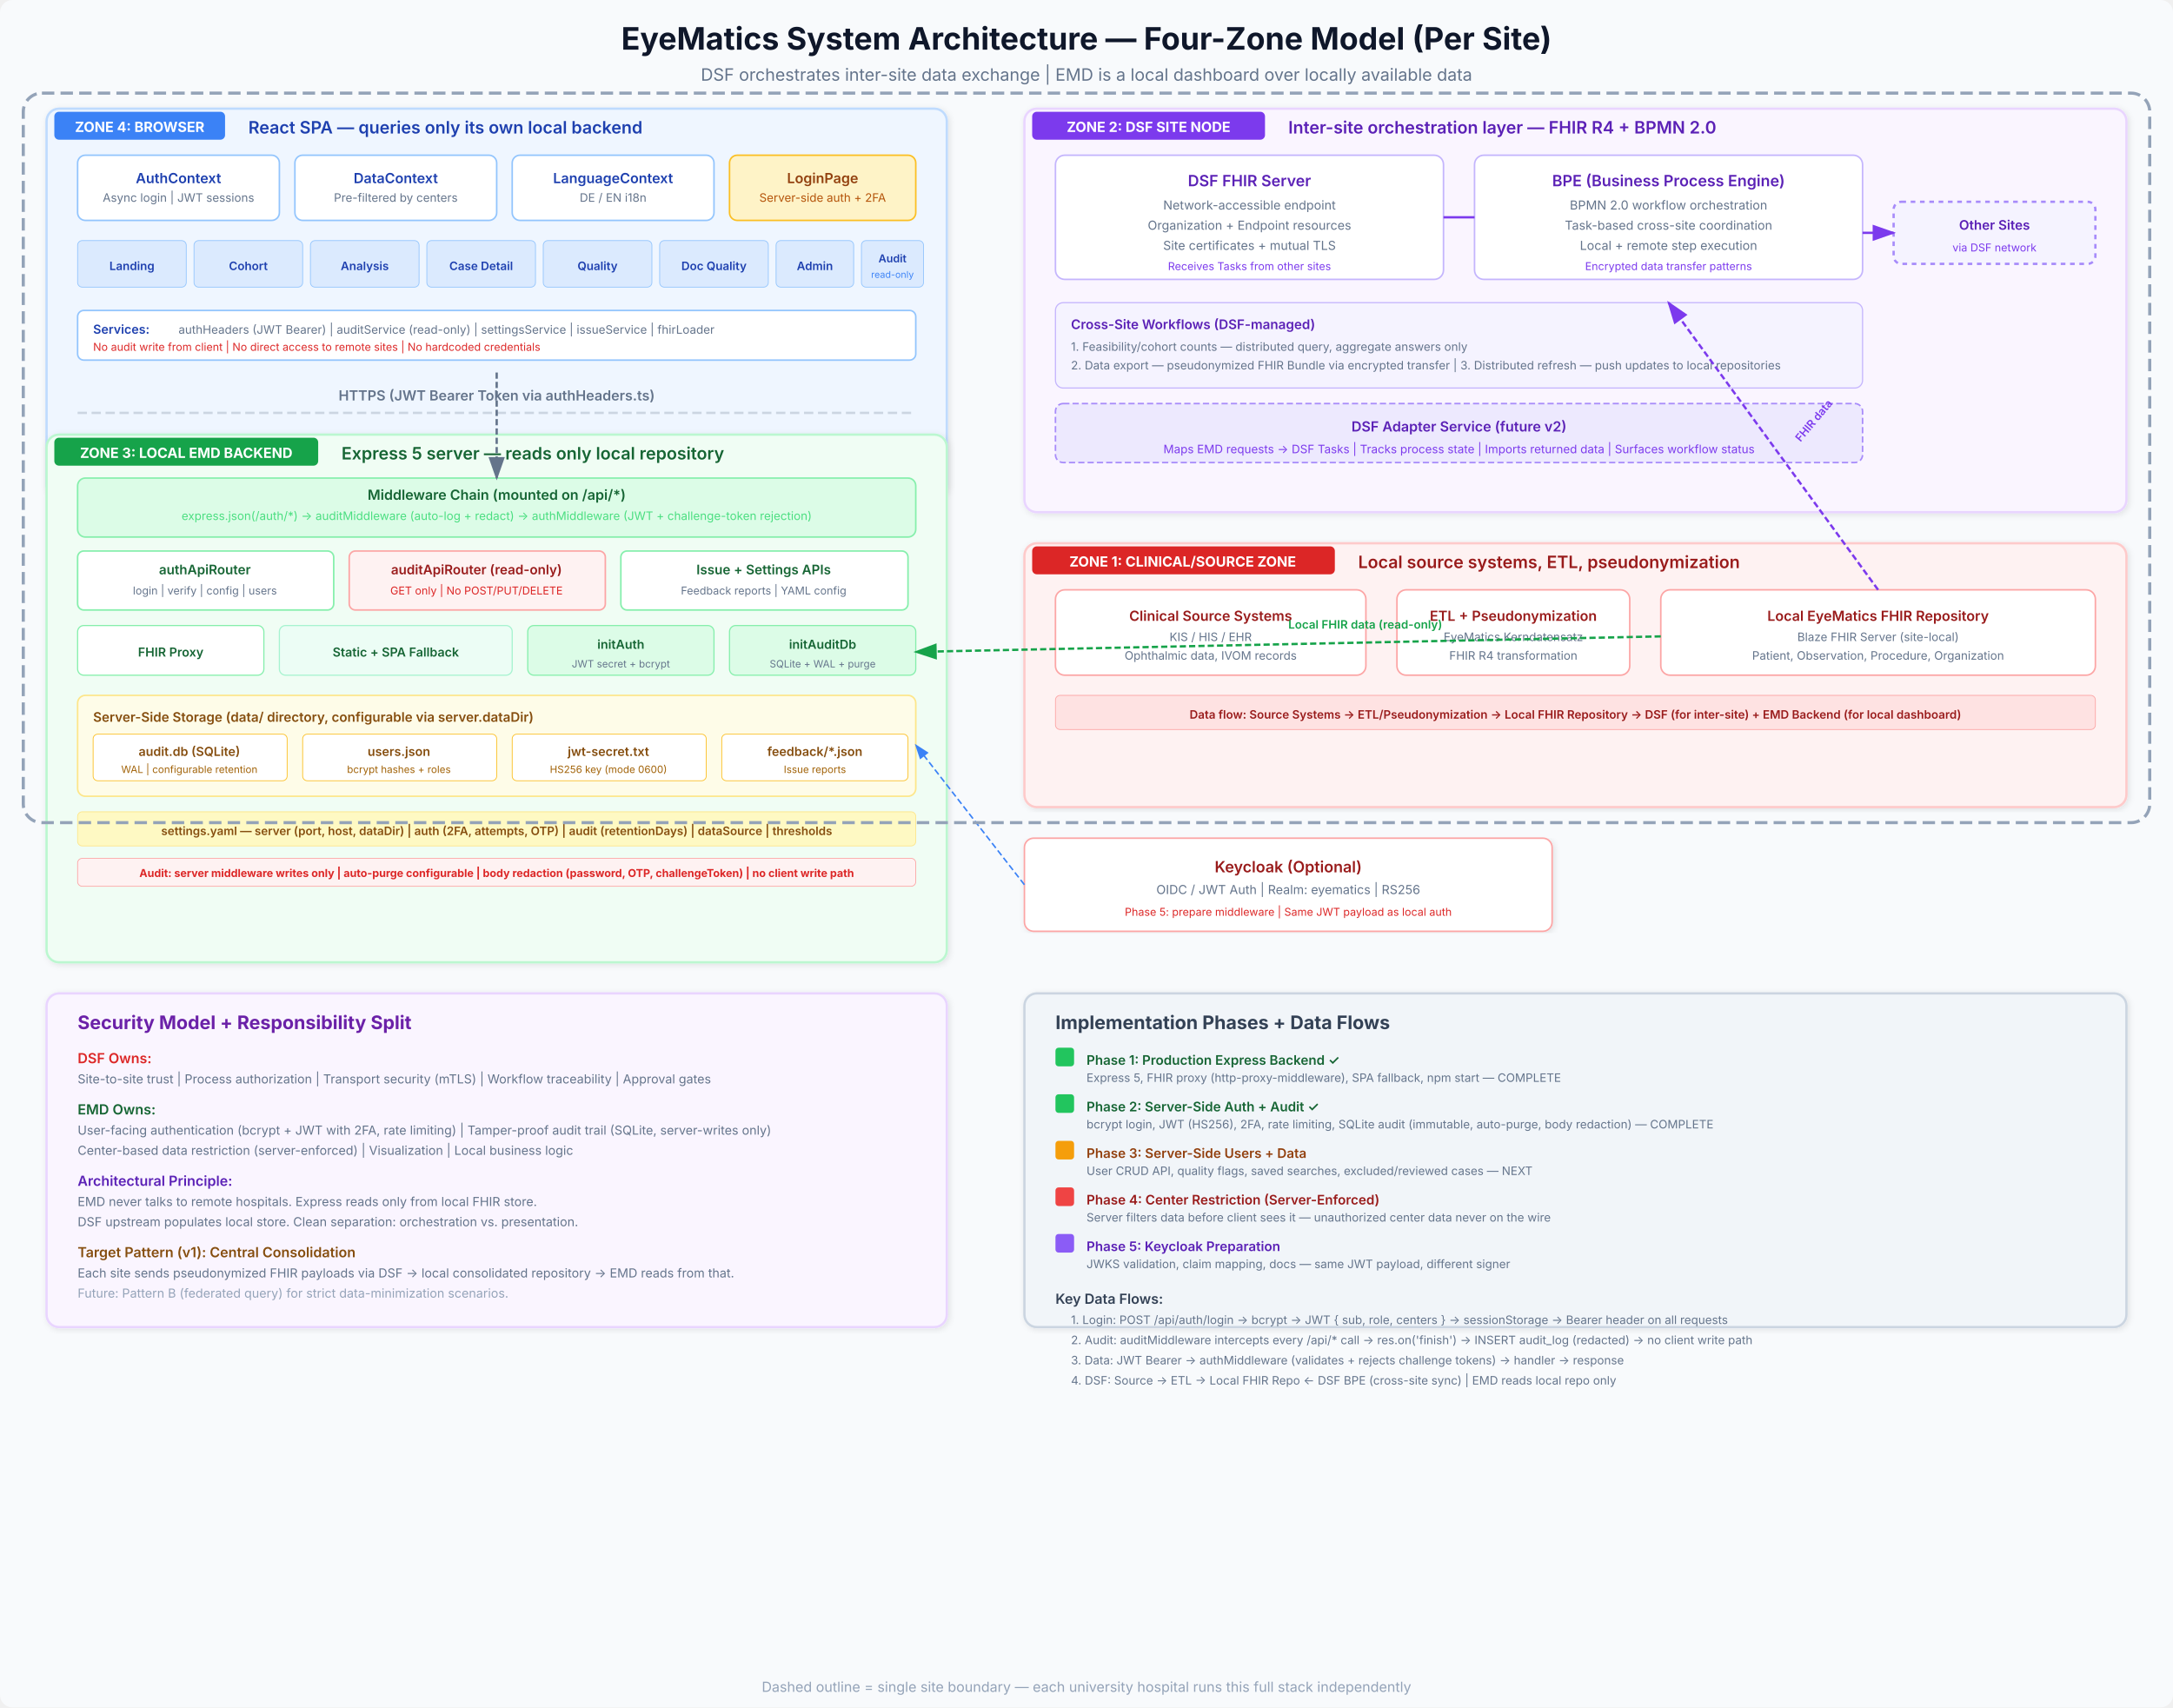
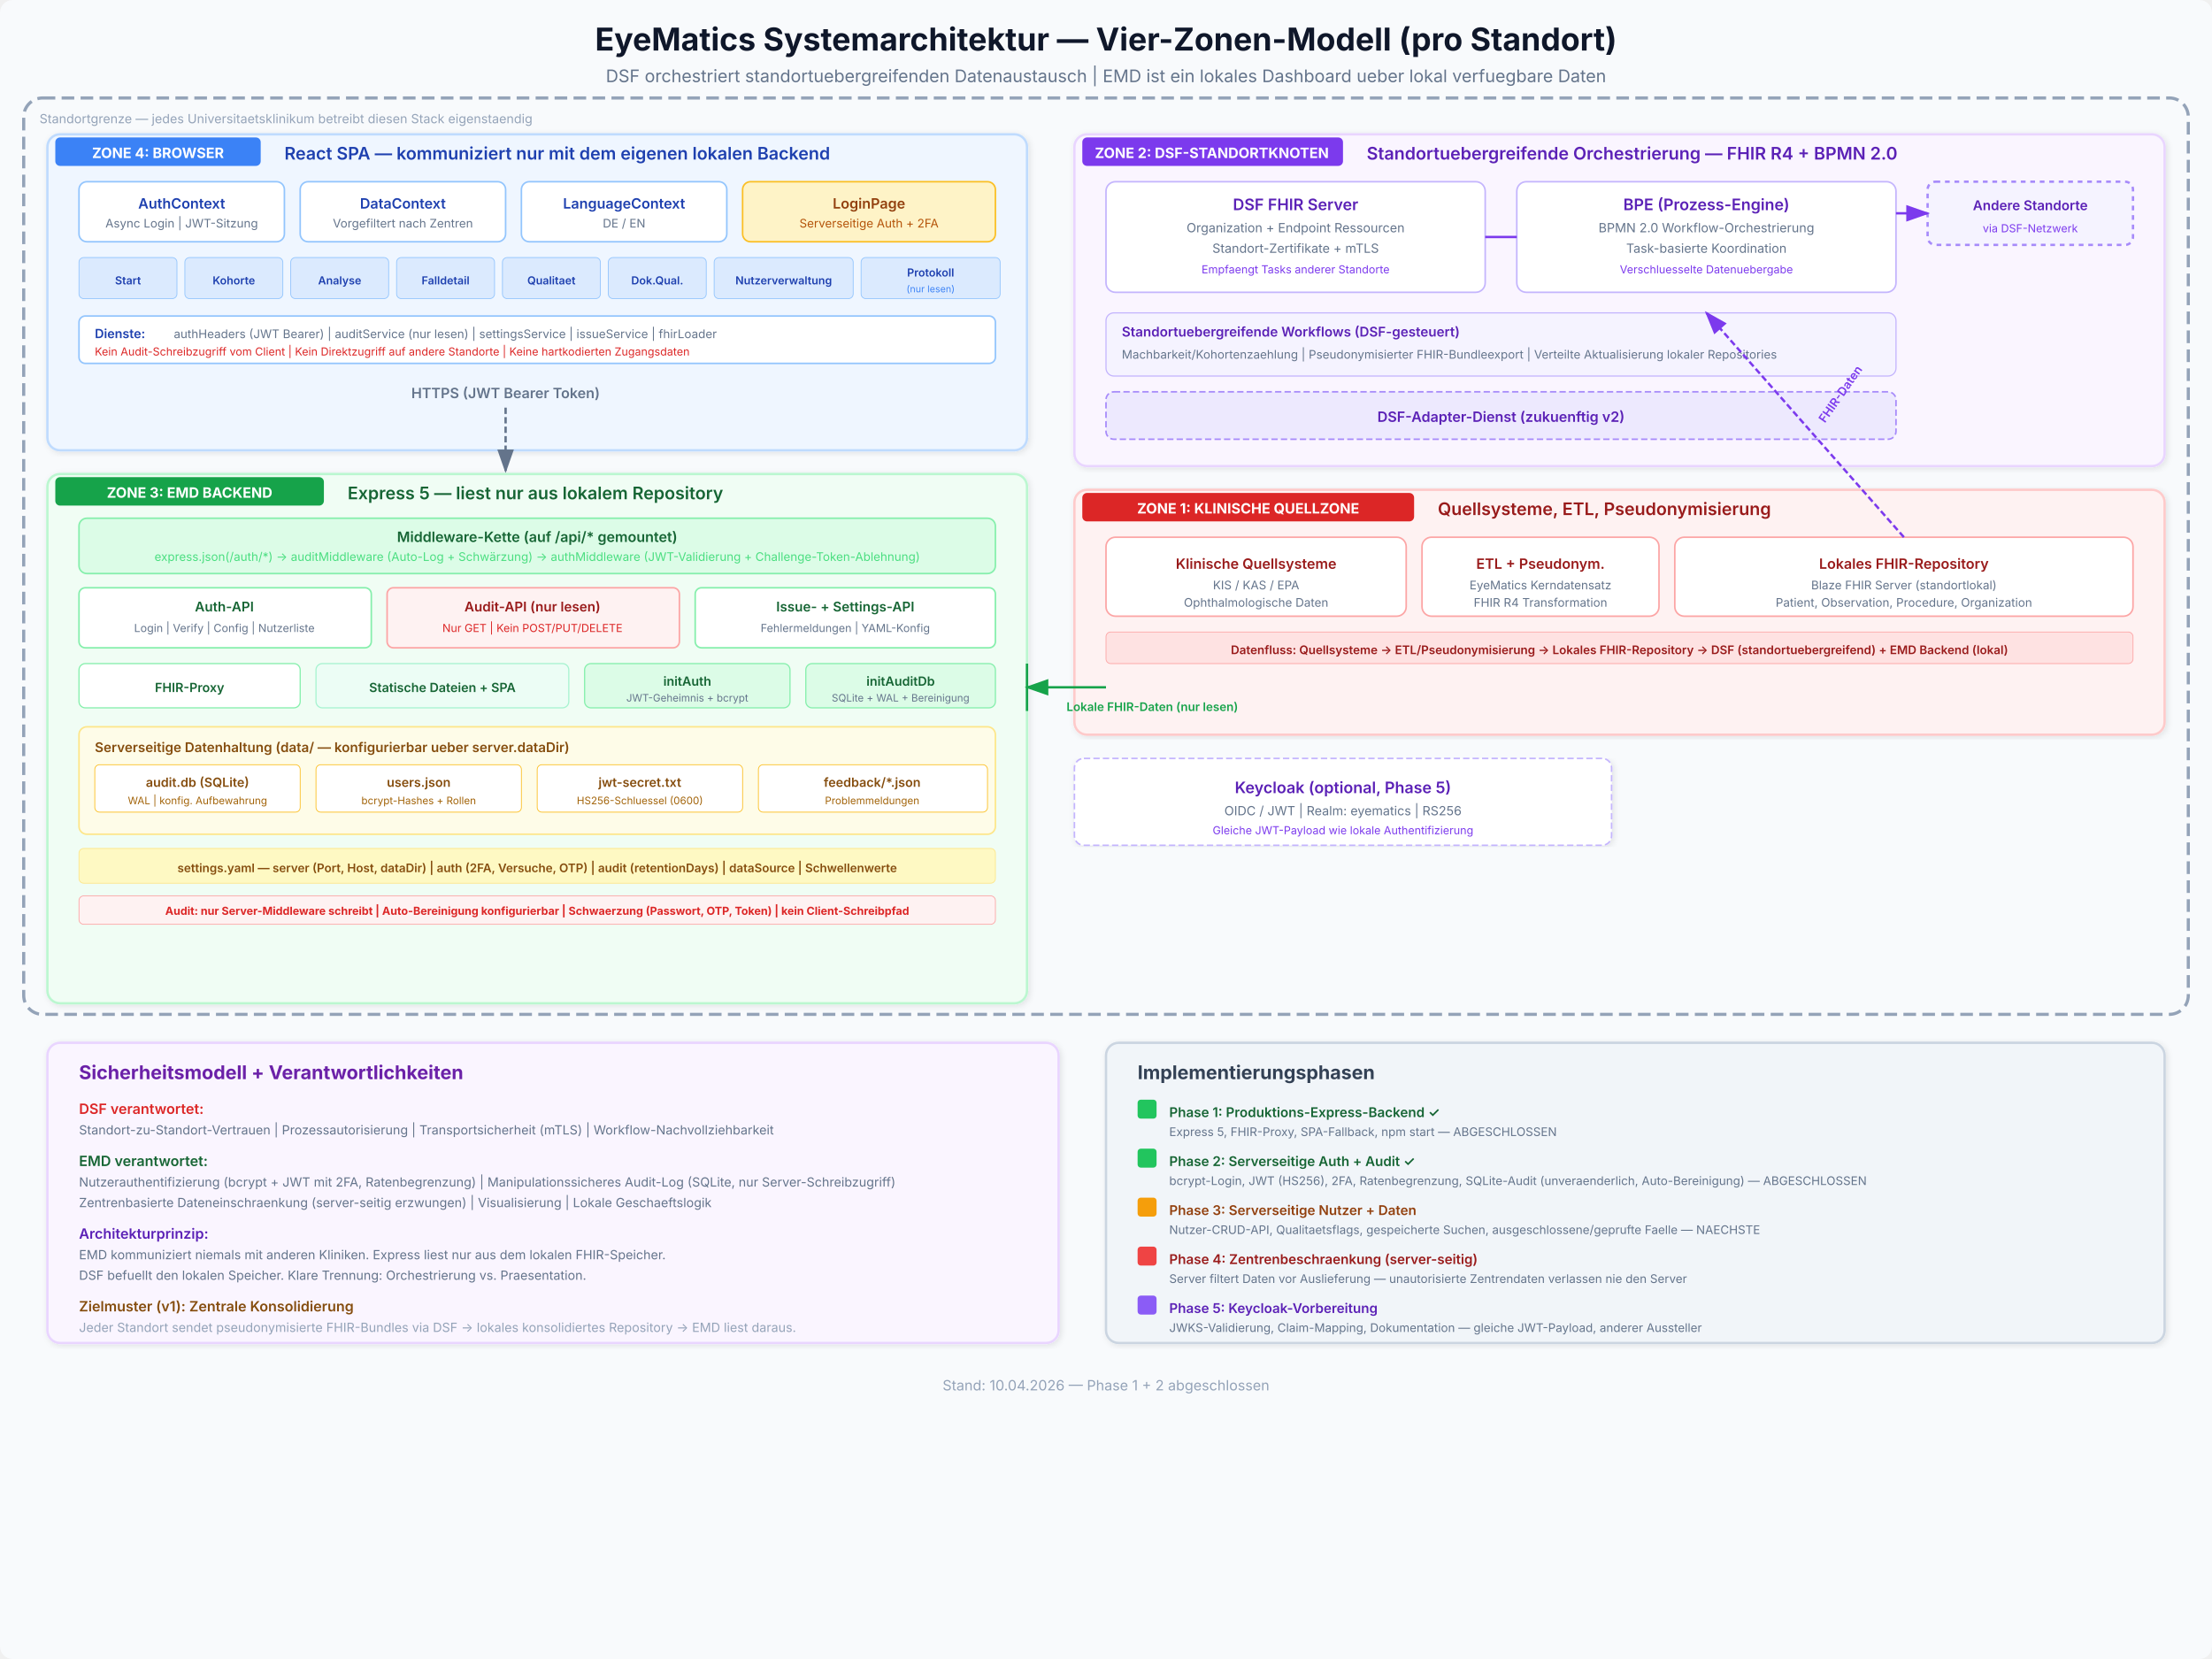
- <svg xmlns="http://www.w3.org/2000/svg" viewBox="0 0 1400 1100" font-family="system-ui, -apple-system, sans-serif">
+ <svg xmlns="http://www.w3.org/2000/svg" viewBox="0 0 1400 1050" font-family="system-ui, -apple-system, sans-serif">
  <defs>
    <marker id="arrow" markerWidth="10" markerHeight="7" refX="9" refY="3.5" orient="auto">
      <polygon points="0 0, 10 3.5, 0 7" fill="#64748b" />
    </marker>
    <marker id="arrow-blue" markerWidth="10" markerHeight="7" refX="9" refY="3.5" orient="auto">
      <polygon points="0 0, 10 3.5, 0 7" fill="#3b82f6" />
    </marker>
    <marker id="arrow-green" markerWidth="10" markerHeight="7" refX="9" refY="3.5" orient="auto">
      <polygon points="0 0, 10 3.5, 0 7" fill="#16a34a" />
-     </marker>
-     <marker id="arrow-red" markerWidth="10" markerHeight="7" refX="9" refY="3.5" orient="auto">
-       <polygon points="0 0, 10 3.5, 0 7" fill="#dc2626" />
    </marker>
    <marker id="arrow-purple" markerWidth="10" markerHeight="7" refX="9" refY="3.5" orient="auto">
      <polygon points="0 0, 10 3.5, 0 7" fill="#7c3aed" />
    </marker>
    <marker id="arrow-amber" markerWidth="10" markerHeight="7" refX="9" refY="3.5" orient="auto">
      <polygon points="0 0, 10 3.5, 0 7" fill="#d97706" />
    </marker>
    <filter id="shadow" x="-2%" y="-2%" width="104%" height="104%">
      <feDropShadow dx="1" dy="1" stdDeviation="2" flood-opacity="0.1" />
    </filter>
  </defs>
-   <rect width="1400" height="1100" fill="#f8fafc" rx="8" />
-   <text x="700" y="32" text-anchor="middle" font-size="20" font-weight="700" fill="#0f172a">EyeMatics System Architecture — Four-Zone Model (Per Site)</text>
-   <text x="700" y="52" text-anchor="middle" font-size="11" fill="#64748b">DSF orchestrates inter-site data exchange | EMD is a local dashboard over locally available data</text>
-   <rect x="30" y="70" width="580" height="250" rx="8" fill="#eff6ff" stroke="#bfdbfe" stroke-width="1.5" filter="url(#shadow)" />
-   <rect x="35" y="72" width="110" height="18" rx="3" fill="#3b82f6" />
-   <text x="90" y="85" text-anchor="middle" font-size="9" font-weight="700" fill="#fff">ZONE 4: BROWSER</text>
-   <text x="160" y="86" font-size="11" font-weight="600" fill="#1e40af">React SPA — queries only its own local backend</text>
-   <rect x="50" y="100" width="130" height="42" rx="5" fill="#fff" stroke="#93c5fd" stroke-width="1" />
-   <text x="115" y="118" text-anchor="middle" font-size="9" font-weight="600" fill="#1e40af">AuthContext</text>
-   <text x="115" y="130" text-anchor="middle" font-size="7.5" fill="#64748b">Async login | JWT sessions</text>
-   <rect x="190" y="100" width="130" height="42" rx="5" fill="#fff" stroke="#93c5fd" stroke-width="1" />
-   <text x="255" y="118" text-anchor="middle" font-size="9" font-weight="600" fill="#1e40af">DataContext</text>
-   <text x="255" y="130" text-anchor="middle" font-size="7.5" fill="#64748b">Pre-filtered by centers</text>
-   <rect x="330" y="100" width="130" height="42" rx="5" fill="#fff" stroke="#93c5fd" stroke-width="1" />
-   <text x="395" y="118" text-anchor="middle" font-size="9" font-weight="600" fill="#1e40af">LanguageContext</text>
-   <text x="395" y="130" text-anchor="middle" font-size="7.5" fill="#64748b">DE / EN i18n</text>
-   <rect x="470" y="100" width="120" height="42" rx="5" fill="#fef3c7" stroke="#fbbf24" stroke-width="1" />
-   <text x="530" y="118" text-anchor="middle" font-size="9" font-weight="600" fill="#92400e">LoginPage</text>
-   <text x="530" y="130" text-anchor="middle" font-size="7.5" fill="#b45309">Server-side auth + 2FA</text>
-   <rect x="50" y="155" width="70" height="30" rx="3" fill="#dbeafe" stroke="#93c5fd" stroke-width="0.5" />
-   <text x="85" y="174" text-anchor="middle" font-size="7.5" font-weight="600" fill="#1e40af">Landing</text>
-   <rect x="125" y="155" width="70" height="30" rx="3" fill="#dbeafe" stroke="#93c5fd" stroke-width="0.5" />
-   <text x="160" y="174" text-anchor="middle" font-size="7.5" font-weight="600" fill="#1e40af">Cohort</text>
-   <rect x="200" y="155" width="70" height="30" rx="3" fill="#dbeafe" stroke="#93c5fd" stroke-width="0.5" />
-   <text x="235" y="174" text-anchor="middle" font-size="7.5" font-weight="600" fill="#1e40af">Analysis</text>
-   <rect x="275" y="155" width="70" height="30" rx="3" fill="#dbeafe" stroke="#93c5fd" stroke-width="0.5" />
-   <text x="310" y="174" text-anchor="middle" font-size="7.5" font-weight="600" fill="#1e40af">Case Detail</text>
-   <rect x="350" y="155" width="70" height="30" rx="3" fill="#dbeafe" stroke="#93c5fd" stroke-width="0.5" />
-   <text x="385" y="174" text-anchor="middle" font-size="7.5" font-weight="600" fill="#1e40af">Quality</text>
-   <rect x="425" y="155" width="70" height="30" rx="3" fill="#dbeafe" stroke="#93c5fd" stroke-width="0.5" />
-   <text x="460" y="174" text-anchor="middle" font-size="7.5" font-weight="600" fill="#1e40af">Doc Quality</text>
-   <rect x="500" y="155" width="50" height="30" rx="3" fill="#dbeafe" stroke="#93c5fd" stroke-width="0.5" />
-   <text x="525" y="174" text-anchor="middle" font-size="7.5" font-weight="600" fill="#1e40af">Admin</text>
-   <rect x="555" y="155" width="40" height="30" rx="3" fill="#dbeafe" stroke="#93c5fd" stroke-width="0.5" />
-   <text x="575" y="169" text-anchor="middle" font-size="7" font-weight="600" fill="#1e40af">Audit</text>
-   <text x="575" y="179" text-anchor="middle" font-size="6" fill="#3b82f6">read-only</text>
-   <rect x="50" y="200" width="540" height="32" rx="4" fill="#fff" stroke="#93c5fd" stroke-width="1" />
-   <text x="60" y="215" font-size="8" font-weight="600" fill="#1e40af">Services:</text>
-   <text x="115" y="215" font-size="7.5" fill="#64748b">authHeaders (JWT Bearer) | auditService (read-only) | settingsService | issueService | fhirLoader</text>
-   <text x="60" y="226" font-size="7" fill="#dc2626">No audit write from client | No direct access to remote sites | No hardcoded credentials</text>
-   <text x="320" y="258" text-anchor="middle" font-size="9" font-weight="600" fill="#64748b">HTTPS (JWT Bearer Token via authHeaders.ts)</text>
-   <line x1="50" y1="266" x2="590" y2="266" stroke="#cbd5e1" stroke-width="1.5" stroke-dasharray="6,3" />
-   <rect x="30" y="280" width="580" height="340" rx="8" fill="#f0fdf4" stroke="#bbf7d0" stroke-width="1.5" filter="url(#shadow)" />
-   <rect x="35" y="282" width="170" height="18" rx="3" fill="#16a34a" />
-   <text x="120" y="295" text-anchor="middle" font-size="9" font-weight="700" fill="#fff">ZONE 3: LOCAL EMD BACKEND</text>
-   <text x="220" y="296" font-size="11" font-weight="600" fill="#166534">Express 5 server — reads only local repository</text>
-   <rect x="50" y="308" width="540" height="38" rx="5" fill="#dcfce7" stroke="#86efac" stroke-width="1" />
-   <text x="320" y="322" text-anchor="middle" font-size="9" font-weight="600" fill="#166534">Middleware Chain (mounted on /api/*)</text>
-   <text x="320" y="335" text-anchor="middle" font-size="7.5" fill="#4ade80">express.json(/auth/*) → auditMiddleware (auto-log + redact) → authMiddleware (JWT + challenge-token rejection)</text>
-   <rect x="50" y="355" width="165" height="38" rx="4" fill="#fff" stroke="#86efac" stroke-width="1" />
-   <text x="132" y="370" text-anchor="middle" font-size="8.5" font-weight="600" fill="#166534">authApiRouter</text>
-   <text x="132" y="383" text-anchor="middle" font-size="7" fill="#64748b">login | verify | config | users</text>
-   <rect x="225" y="355" width="165" height="38" rx="4" fill="#fef2f2" stroke="#fca5a5" stroke-width="1" />
-   <text x="307" y="370" text-anchor="middle" font-size="8.5" font-weight="600" fill="#991b1b">auditApiRouter (read-only)</text>
-   <text x="307" y="383" text-anchor="middle" font-size="7" fill="#dc2626">GET only | No POST/PUT/DELETE</text>
-   <rect x="400" y="355" width="185" height="38" rx="4" fill="#fff" stroke="#86efac" stroke-width="1" />
-   <text x="492" y="370" text-anchor="middle" font-size="8.5" font-weight="600" fill="#166534">Issue + Settings APIs</text>
-   <text x="492" y="383" text-anchor="middle" font-size="7" fill="#64748b">Feedback reports | YAML config</text>
-   <rect x="50" y="403" width="120" height="32" rx="4" fill="#fff" stroke="#86efac" stroke-width="0.75" />
-   <text x="110" y="423" text-anchor="middle" font-size="8" font-weight="600" fill="#166534">FHIR Proxy</text>
-   <rect x="180" y="403" width="150" height="32" rx="4" fill="#ecfdf5" stroke="#a7f3d0" stroke-width="0.75" />
-   <text x="255" y="423" text-anchor="middle" font-size="8" font-weight="600" fill="#166534">Static + SPA Fallback</text>
-   <rect x="340" y="403" width="120" height="32" rx="4" fill="#dcfce7" stroke="#86efac" stroke-width="0.75" />
-   <text x="400" y="418" text-anchor="middle" font-size="8" font-weight="600" fill="#166534">initAuth</text>
-   <text x="400" y="430" text-anchor="middle" font-size="6.5" fill="#64748b">JWT secret + bcrypt</text>
-   <rect x="470" y="403" width="120" height="32" rx="4" fill="#dcfce7" stroke="#86efac" stroke-width="0.75" />
-   <text x="530" y="418" text-anchor="middle" font-size="8" font-weight="600" fill="#166534">initAuditDb</text>
-   <text x="530" y="430" text-anchor="middle" font-size="6.5" fill="#64748b">SQLite + WAL + purge</text>
-   <rect x="50" y="448" width="540" height="65" rx="5" fill="#fefce8" stroke="#fde68a" stroke-width="1" />
-   <text x="60" y="465" font-size="8.5" font-weight="600" fill="#854d0e">Server-Side Storage (data/ directory, configurable via server.dataDir)</text>
-   <rect x="60" y="473" width="125" height="30" rx="3" fill="#fff" stroke="#fbbf24" stroke-width="0.5" />
-   <text x="122" y="487" text-anchor="middle" font-size="8" font-weight="600" fill="#854d0e">audit.db (SQLite)</text>
-   <text x="122" y="498" text-anchor="middle" font-size="6.5" fill="#a16207">WAL | configurable retention</text>
-   <rect x="195" y="473" width="125" height="30" rx="3" fill="#fff" stroke="#fbbf24" stroke-width="0.5" />
-   <text x="257" y="487" text-anchor="middle" font-size="8" font-weight="600" fill="#854d0e">users.json</text>
-   <text x="257" y="498" text-anchor="middle" font-size="6.5" fill="#a16207">bcrypt hashes + roles</text>
-   <rect x="330" y="473" width="125" height="30" rx="3" fill="#fff" stroke="#fbbf24" stroke-width="0.5" />
-   <text x="392" y="487" text-anchor="middle" font-size="8" font-weight="600" fill="#854d0e">jwt-secret.txt</text>
-   <text x="392" y="498" text-anchor="middle" font-size="6.5" fill="#a16207">HS256 key (mode 0600)</text>
-   <rect x="465" y="473" width="120" height="30" rx="3" fill="#fff" stroke="#fbbf24" stroke-width="0.5" />
-   <text x="525" y="487" text-anchor="middle" font-size="8" font-weight="600" fill="#854d0e">feedback/*.json</text>
-   <text x="525" y="498" text-anchor="middle" font-size="6.5" fill="#a16207">Issue reports</text>
-   <rect x="50" y="523" width="540" height="22" rx="3" fill="#fef9c3" stroke="#fde68a" stroke-width="0.5" />
-   <text x="320" y="538" text-anchor="middle" font-size="7.5" font-weight="600" fill="#854d0e">settings.yaml — server (port, host, dataDir) | auth (2FA, attempts, OTP) | audit (retentionDays) | dataSource | thresholds</text>
-   <rect x="50" y="553" width="540" height="18" rx="3" fill="#fef2f2" stroke="#fca5a5" stroke-width="0.5" />
-   <text x="320" y="565" text-anchor="middle" font-size="7" font-weight="700" fill="#dc2626">Audit: server middleware writes only | auto-purge configurable | body redaction (password, OTP, challengeToken) | no client write path</text>
-   <line x1="320" y1="240" x2="320" y2="308" stroke="#64748b" stroke-width="1.5" marker-end="url(#arrow)" stroke-dasharray="4,2" />
-   <rect x="660" y="70" width="710" height="260" rx="8" fill="#faf5ff" stroke="#e9d5ff" stroke-width="1.5" filter="url(#shadow)" />
-   <rect x="665" y="72" width="150" height="18" rx="3" fill="#7c3aed" />
-   <text x="740" y="85" text-anchor="middle" font-size="9" font-weight="700" fill="#fff">ZONE 2: DSF SITE NODE</text>
-   <text x="830" y="86" font-size="11" font-weight="600" fill="#5b21b6">Inter-site orchestration layer — FHIR R4 + BPMN 2.0</text>
-   <rect x="680" y="100" width="250" height="80" rx="6" fill="#fff" stroke="#c4b5fd" stroke-width="1" />
-   <text x="805" y="120" text-anchor="middle" font-size="10" font-weight="600" fill="#5b21b6">DSF FHIR Server</text>
-   <text x="805" y="135" text-anchor="middle" font-size="8" fill="#64748b">Network-accessible endpoint</text>
-   <text x="805" y="148" text-anchor="middle" font-size="8" fill="#64748b">Organization + Endpoint resources</text>
-   <text x="805" y="161" text-anchor="middle" font-size="8" fill="#64748b">Site certificates + mutual TLS</text>
-   <text x="805" y="174" text-anchor="middle" font-size="7" fill="#7c3aed">Receives Tasks from other sites</text>
-   <rect x="950" y="100" width="250" height="80" rx="6" fill="#fff" stroke="#c4b5fd" stroke-width="1" />
-   <text x="1075" y="120" text-anchor="middle" font-size="10" font-weight="600" fill="#5b21b6">BPE (Business Process Engine)</text>
-   <text x="1075" y="135" text-anchor="middle" font-size="8" fill="#64748b">BPMN 2.0 workflow orchestration</text>
-   <text x="1075" y="148" text-anchor="middle" font-size="8" fill="#64748b">Task-based cross-site coordination</text>
-   <text x="1075" y="161" text-anchor="middle" font-size="8" fill="#64748b">Local + remote step execution</text>
-   <text x="1075" y="174" text-anchor="middle" font-size="7" fill="#7c3aed">Encrypted data transfer patterns</text>
-   <rect x="680" y="195" width="520" height="55" rx="5" fill="#f5f3ff" stroke="#c4b5fd" stroke-width="0.75" />
-   <text x="690" y="212" font-size="8.5" font-weight="600" fill="#5b21b6">Cross-Site Workflows (DSF-managed)</text>
-   <text x="690" y="226" font-size="7.5" fill="#64748b">1. Feasibility/cohort counts — distributed query, aggregate answers only</text>
-   <text x="690" y="238" font-size="7.5" fill="#64748b">2. Data export — pseudonymized FHIR Bundle via encrypted transfer | 3. Distributed refresh — push updates to local repositories</text>
-   <rect x="680" y="260" width="520" height="38" rx="5" fill="#ede9fe" stroke="#a78bfa" stroke-width="1" stroke-dasharray="4,2" />
-   <text x="940" y="278" text-anchor="middle" font-size="9" font-weight="600" fill="#5b21b6">DSF Adapter Service (future v2)</text>
-   <text x="940" y="292" text-anchor="middle" font-size="7.5" fill="#7c3aed">Maps EMD requests → DSF Tasks | Tracks process state | Imports returned data | Surfaces workflow status</text>
-   <line x1="930" y1="140" x2="950" y2="140" stroke="#7c3aed" stroke-width="1.5" />
-   <rect x="660" y="350" width="710" height="170" rx="8" fill="#fef2f2" stroke="#fecaca" stroke-width="1.5" filter="url(#shadow)" />
-   <rect x="665" y="352" width="195" height="18" rx="3" fill="#dc2626" />
-   <text x="762" y="365" text-anchor="middle" font-size="9" font-weight="700" fill="#fff">ZONE 1: CLINICAL/SOURCE ZONE</text>
-   <text x="875" y="366" font-size="11" font-weight="600" fill="#991b1b">Local source systems, ETL, pseudonymization</text>
-   <rect x="680" y="380" width="200" height="55" rx="6" fill="#fff" stroke="#fca5a5" stroke-width="1" />
-   <text x="780" y="400" text-anchor="middle" font-size="9" font-weight="600" fill="#991b1b">Clinical Source Systems</text>
-   <text x="780" y="413" text-anchor="middle" font-size="7.5" fill="#64748b">KIS / HIS / EHR</text>
-   <text x="780" y="425" text-anchor="middle" font-size="7.5" fill="#64748b">Ophthalmic data, IVOM records</text>
-   <rect x="900" y="380" width="150" height="55" rx="6" fill="#fff" stroke="#fca5a5" stroke-width="1" />
-   <text x="975" y="400" text-anchor="middle" font-size="9" font-weight="600" fill="#991b1b">ETL + Pseudonymization</text>
-   <text x="975" y="413" text-anchor="middle" font-size="7.5" fill="#64748b">EyeMatics Kerndatensatz</text>
-   <text x="975" y="425" text-anchor="middle" font-size="7.5" fill="#64748b">FHIR R4 transformation</text>
-   <rect x="1070" y="380" width="280" height="55" rx="6" fill="#fff" stroke="#fca5a5" stroke-width="1" />
-   <text x="1210" y="400" text-anchor="middle" font-size="9" font-weight="600" fill="#991b1b">Local EyeMatics FHIR Repository</text>
-   <text x="1210" y="413" text-anchor="middle" font-size="7.5" fill="#64748b">Blaze FHIR Server (site-local)</text>
-   <text x="1210" y="425" text-anchor="middle" font-size="7.5" fill="#64748b">Patient, Observation, Procedure, Organization</text>
-   <rect x="680" y="448" width="670" height="22" rx="3" fill="#fee2e2" stroke="#fca5a5" stroke-width="0.5" />
-   <text x="1015" y="463" text-anchor="middle" font-size="7.5" font-weight="600" fill="#991b1b">Data flow: Source Systems → ETL/Pseudonymization → Local FHIR Repository → DSF (for inter-site) + EMD Backend (for local dashboard)</text>
-   <line x1="1210" y1="380" x2="1075" y2="195" stroke="#7c3aed" stroke-width="1.5" marker-end="url(#arrow-purple)" stroke-dasharray="4,2" />
-   <text x="1160" y="285" font-size="7" font-weight="600" fill="#7c3aed" transform="rotate(-50 1160 285)">FHIR data</text>
-   <line x1="1070" y1="410" x2="590" y2="420" stroke="#16a34a" stroke-width="1.5" marker-end="url(#arrow-green)" stroke-dasharray="4,2" />
-   <text x="830" y="405" font-size="7.5" font-weight="600" fill="#16a34a">Local FHIR data (read-only)</text>
-   <rect x="1220" y="130" width="130" height="40" rx="5" fill="#f5f3ff" stroke="#a78bfa" stroke-width="1.5" stroke-dasharray="3,3" />
-   <text x="1285" y="148" text-anchor="middle" font-size="8.5" font-weight="600" fill="#5b21b6">Other Sites</text>
-   <text x="1285" y="162" text-anchor="middle" font-size="7" fill="#7c3aed">via DSF network</text>
-   <line x1="1200" y1="150" x2="1220" y2="150" stroke="#7c3aed" stroke-width="1.5" marker-end="url(#arrow-purple)" />
-   <rect x="660" y="540" width="340" height="60" rx="6" fill="#fff" stroke="#fca5a5" stroke-width="1" filter="url(#shadow)" />
-   <text x="830" y="562" text-anchor="middle" font-size="10" font-weight="600" fill="#991b1b">Keycloak (Optional)</text>
-   <text x="830" y="576" text-anchor="middle" font-size="8" fill="#64748b">OIDC / JWT Auth | Realm: eyematics | RS256</text>
-   <text x="830" y="590" text-anchor="middle" font-size="7" fill="#dc2626">Phase 5: prepare middleware | Same JWT payload as local auth</text>
-   <line x1="660" y1="570" x2="590" y2="480" stroke="#3b82f6" stroke-width="1" marker-end="url(#arrow-blue)" stroke-dasharray="4,2" />
-   <rect x="30" y="640" width="580" height="215" rx="8" fill="#faf5ff" stroke="#e9d5ff" stroke-width="1.5" filter="url(#shadow)" />
-   <text x="50" y="663" font-size="12" font-weight="700" fill="#6b21a8">Security Model + Responsibility Split</text>
-   <text x="50" y="685" font-size="9" font-weight="600" fill="#dc2626">DSF Owns:</text>
-   <text x="50" y="698" font-size="8" fill="#64748b">Site-to-site trust | Process authorization | Transport security (mTLS) | Workflow traceability | Approval gates</text>
-   <text x="50" y="718" font-size="9" font-weight="600" fill="#166534">EMD Owns:</text>
-   <text x="50" y="731" font-size="8" fill="#64748b">User-facing authentication (bcrypt + JWT with 2FA, rate limiting) | Tamper-proof audit trail (SQLite, server-writes only)</text>
-   <text x="50" y="744" font-size="8" fill="#64748b">Center-based data restriction (server-enforced) | Visualization | Local business logic</text>
-   <text x="50" y="764" font-size="9" font-weight="600" fill="#5b21b6">Architectural Principle:</text>
-   <text x="50" y="777" font-size="8" fill="#64748b">EMD never talks to remote hospitals. Express reads only from local FHIR store.</text>
-   <text x="50" y="790" font-size="8" fill="#64748b">DSF upstream populates local store. Clean separation: orchestration vs. presentation.</text>
-   <text x="50" y="810" font-size="9" font-weight="600" fill="#854d0e">Target Pattern (v1): Central Consolidation</text>
-   <text x="50" y="823" font-size="8" fill="#64748b">Each site sends pseudonymized FHIR payloads via DSF → local consolidated repository → EMD reads from that.</text>
-   <text x="50" y="836" font-size="8" fill="#94a3b8">Future: Pattern B (federated query) for strict data-minimization scenarios.</text>
-   <rect x="660" y="640" width="710" height="215" rx="8" fill="#f1f5f9" stroke="#cbd5e1" stroke-width="1.5" filter="url(#shadow)" />
-   <text x="680" y="663" font-size="12" font-weight="700" fill="#334155">Implementation Phases + Data Flows</text>
-   <rect x="680" y="675" width="12" height="12" rx="2" fill="#22c55e" />
-   <text x="700" y="686" font-size="8.5" font-weight="600" fill="#166534">Phase 1: Production Express Backend ✓</text>
-   <text x="700" y="697" font-size="7.5" fill="#64748b">Express 5, FHIR proxy (http-proxy-middleware), SPA fallback, npm start — COMPLETE</text>
-   <rect x="680" y="705" width="12" height="12" rx="2" fill="#22c55e" />
-   <text x="700" y="716" font-size="8.5" font-weight="600" fill="#166534">Phase 2: Server-Side Auth + Audit ✓</text>
-   <text x="700" y="727" font-size="7.5" fill="#64748b">bcrypt login, JWT (HS256), 2FA, rate limiting, SQLite audit (immutable, auto-purge, body redaction) — COMPLETE</text>
-   <rect x="680" y="735" width="12" height="12" rx="2" fill="#f59e0b" />
-   <text x="700" y="746" font-size="8.5" font-weight="600" fill="#92400e">Phase 3: Server-Side Users + Data</text>
-   <text x="700" y="757" font-size="7.5" fill="#64748b">User CRUD API, quality flags, saved searches, excluded/reviewed cases — NEXT</text>
-   <rect x="680" y="765" width="12" height="12" rx="2" fill="#ef4444" />
-   <text x="700" y="776" font-size="8.5" font-weight="600" fill="#991b1b">Phase 4: Center Restriction (Server-Enforced)</text>
-   <text x="700" y="787" font-size="7.5" fill="#64748b">Server filters data before client sees it — unauthorized center data never on the wire</text>
-   <rect x="680" y="795" width="12" height="12" rx="2" fill="#8b5cf6" />
-   <text x="700" y="806" font-size="8.5" font-weight="600" fill="#5b21b6">Phase 5: Keycloak Preparation</text>
-   <text x="700" y="817" font-size="7.5" fill="#64748b">JWKS validation, claim mapping, docs — same JWT payload, different signer</text>
-   <text x="680" y="840" font-size="9" font-weight="600" fill="#334155">Key Data Flows:</text>
-   <text x="690" y="853" font-size="7.5" fill="#64748b">1. Login: POST /api/auth/login → bcrypt → JWT { sub, role, centers } → sessionStorage → Bearer header on all requests</text>
-   <text x="690" y="866" font-size="7.5" fill="#64748b">2. Audit: auditMiddleware intercepts every /api/* call → res.on('finish') → INSERT audit_log (redacted) → no client write path</text>
-   <text x="690" y="879" font-size="7.5" fill="#64748b">3. Data: JWT Bearer → authMiddleware (validates + rejects challenge tokens) → handler → response</text>
-   <text x="690" y="892" font-size="7.5" fill="#64748b">4. DSF: Source → ETL → Local FHIR Repo ← DSF BPE (cross-site sync) | EMD reads local repo only</text>
-   <rect x="15" y="60" width="1370" height="470" rx="12" fill="none" stroke="#94a3b8" stroke-width="2" stroke-dasharray="8,4" />
-   <text x="700" y="1090" text-anchor="middle" font-size="9" fill="#94a3b8">Dashed outline = single site boundary — each university hospital runs this full stack independently</text>
+   <rect width="1400" height="1050" fill="#f8fafc" rx="8" />
+   <text x="700" y="32" text-anchor="middle" font-size="20" font-weight="700" fill="#0f172a">EyeMatics Systemarchitektur — Vier-Zonen-Modell (pro Standort)</text>
+   <text x="700" y="52" text-anchor="middle" font-size="11" fill="#64748b">DSF orchestriert standortuebergreifenden Datenaustausch | EMD ist ein lokales Dashboard ueber lokal verfuegbare Daten</text>
+   <rect x="15" y="62" width="1370" height="580" rx="12" fill="none" stroke="#94a3b8" stroke-width="2" stroke-dasharray="8,4" />
+   <text x="25" y="78" font-size="8" fill="#94a3b8">Standortgrenze — jedes Universitaetsklinikum betreibt diesen Stack eigenstaendig</text>
+   <rect x="30" y="85" width="620" height="200" rx="8" fill="#eff6ff" stroke="#bfdbfe" stroke-width="1.5" filter="url(#shadow)" />
+   <rect x="35" y="87" width="130" height="18" rx="3" fill="#3b82f6" />
+   <text x="100" y="100" text-anchor="middle" font-size="9" font-weight="700" fill="#fff">ZONE 4: BROWSER</text>
+   <text x="180" y="101" font-size="11" font-weight="600" fill="#1e40af">React SPA — kommuniziert nur mit dem eigenen lokalen Backend</text>
+   <rect x="50" y="115" width="130" height="38" rx="5" fill="#fff" stroke="#93c5fd" stroke-width="1" />
+   <text x="115" y="132" text-anchor="middle" font-size="9" font-weight="600" fill="#1e40af">AuthContext</text>
+   <text x="115" y="144" text-anchor="middle" font-size="7.5" fill="#64748b">Async Login | JWT-Sitzung</text>
+   <rect x="190" y="115" width="130" height="38" rx="5" fill="#fff" stroke="#93c5fd" stroke-width="1" />
+   <text x="255" y="132" text-anchor="middle" font-size="9" font-weight="600" fill="#1e40af">DataContext</text>
+   <text x="255" y="144" text-anchor="middle" font-size="7.5" fill="#64748b">Vorgefiltert nach Zentren</text>
+   <rect x="330" y="115" width="130" height="38" rx="5" fill="#fff" stroke="#93c5fd" stroke-width="1" />
+   <text x="395" y="132" text-anchor="middle" font-size="9" font-weight="600" fill="#1e40af">LanguageContext</text>
+   <text x="395" y="144" text-anchor="middle" font-size="7.5" fill="#64748b">DE / EN</text>
+   <rect x="470" y="115" width="160" height="38" rx="5" fill="#fef3c7" stroke="#fbbf24" stroke-width="1" />
+   <text x="550" y="132" text-anchor="middle" font-size="9" font-weight="600" fill="#92400e">LoginPage</text>
+   <text x="550" y="144" text-anchor="middle" font-size="7.5" fill="#b45309">Serverseitige Auth + 2FA</text>
+   <rect x="50" y="163" width="62" height="26" rx="3" fill="#dbeafe" stroke="#93c5fd" stroke-width="0.5" />
+   <text x="81" y="180" text-anchor="middle" font-size="7" font-weight="600" fill="#1e40af">Start</text>
+   <rect x="117" y="163" width="62" height="26" rx="3" fill="#dbeafe" stroke="#93c5fd" stroke-width="0.5" />
+   <text x="148" y="180" text-anchor="middle" font-size="7" font-weight="600" fill="#1e40af">Kohorte</text>
+   <rect x="184" y="163" width="62" height="26" rx="3" fill="#dbeafe" stroke="#93c5fd" stroke-width="0.5" />
+   <text x="215" y="180" text-anchor="middle" font-size="7" font-weight="600" fill="#1e40af">Analyse</text>
+   <rect x="251" y="163" width="62" height="26" rx="3" fill="#dbeafe" stroke="#93c5fd" stroke-width="0.5" />
+   <text x="282" y="180" text-anchor="middle" font-size="7" font-weight="600" fill="#1e40af">Falldetail</text>
+   <rect x="318" y="163" width="62" height="26" rx="3" fill="#dbeafe" stroke="#93c5fd" stroke-width="0.5" />
+   <text x="349" y="180" text-anchor="middle" font-size="7" font-weight="600" fill="#1e40af">Qualitaet</text>
+   <rect x="385" y="163" width="62" height="26" rx="3" fill="#dbeafe" stroke="#93c5fd" stroke-width="0.5" />
+   <text x="416" y="180" text-anchor="middle" font-size="7" font-weight="600" fill="#1e40af">Dok.Qual.</text>
+   <rect x="452" y="163" width="88" height="26" rx="3" fill="#dbeafe" stroke="#93c5fd" stroke-width="0.5" />
+   <text x="496" y="180" text-anchor="middle" font-size="7" font-weight="600" fill="#1e40af">Nutzerverwaltung</text>
+   <rect x="545" y="163" width="88" height="26" rx="3" fill="#dbeafe" stroke="#93c5fd" stroke-width="0.5" />
+   <text x="589" y="175" text-anchor="middle" font-size="7" font-weight="600" fill="#1e40af">Protokoll</text>
+   <text x="589" y="185" text-anchor="middle" font-size="6" fill="#3b82f6">(nur lesen)</text>
+   <rect x="50" y="200" width="580" height="30" rx="4" fill="#fff" stroke="#93c5fd" stroke-width="1" />
+   <text x="60" y="214" font-size="8" font-weight="600" fill="#1e40af">Dienste:</text>
+   <text x="110" y="214" font-size="7.5" fill="#64748b">authHeaders (JWT Bearer) | auditService (nur lesen) | settingsService | issueService | fhirLoader</text>
+   <text x="60" y="225" font-size="7" fill="#dc2626">Kein Audit-Schreibzugriff vom Client | Kein Direktzugriff auf andere Standorte | Keine hartkodierten Zugangsdaten</text>
+   <text x="320" y="252" text-anchor="middle" font-size="9" font-weight="600" fill="#64748b">HTTPS (JWT Bearer Token)</text>
+   <line x1="320" y1="258" x2="320" y2="298" stroke="#64748b" stroke-width="1.5" marker-end="url(#arrow)" stroke-dasharray="4,2" />
+   <rect x="30" y="300" width="620" height="335" rx="8" fill="#f0fdf4" stroke="#bbf7d0" stroke-width="1.5" filter="url(#shadow)" />
+   <rect x="35" y="302" width="170" height="18" rx="3" fill="#16a34a" />
+   <text x="120" y="315" text-anchor="middle" font-size="9" font-weight="700" fill="#fff">ZONE 3: EMD BACKEND</text>
+   <text x="220" y="316" font-size="11" font-weight="600" fill="#166534">Express 5 — liest nur aus lokalem Repository</text>
+   <rect x="50" y="328" width="580" height="35" rx="5" fill="#dcfce7" stroke="#86efac" stroke-width="1" />
+   <text x="340" y="343" text-anchor="middle" font-size="9" font-weight="600" fill="#166534">Middleware-Kette (auf /api/* gemountet)</text>
+   <text x="340" y="355" text-anchor="middle" font-size="7.5" fill="#4ade80">express.json(/auth/*) → auditMiddleware (Auto-Log + Schwärzung) → authMiddleware (JWT-Validierung + Challenge-Token-Ablehnung)</text>
+   <rect x="50" y="372" width="185" height="38" rx="4" fill="#fff" stroke="#86efac" stroke-width="1" />
+   <text x="142" y="387" text-anchor="middle" font-size="8.5" font-weight="600" fill="#166534">Auth-API</text>
+   <text x="142" y="400" text-anchor="middle" font-size="7" fill="#64748b">Login | Verify | Config | Nutzerliste</text>
+   <rect x="245" y="372" width="185" height="38" rx="4" fill="#fef2f2" stroke="#fca5a5" stroke-width="1" />
+   <text x="337" y="387" text-anchor="middle" font-size="8.5" font-weight="600" fill="#991b1b">Audit-API (nur lesen)</text>
+   <text x="337" y="400" text-anchor="middle" font-size="7" fill="#dc2626">Nur GET | Kein POST/PUT/DELETE</text>
+   <rect x="440" y="372" width="190" height="38" rx="4" fill="#fff" stroke="#86efac" stroke-width="1" />
+   <text x="535" y="387" text-anchor="middle" font-size="8.5" font-weight="600" fill="#166534">Issue- + Settings-API</text>
+   <text x="535" y="400" text-anchor="middle" font-size="7" fill="#64748b">Fehlermeldungen | YAML-Konfig</text>
+   <rect x="50" y="420" width="140" height="28" rx="4" fill="#fff" stroke="#86efac" stroke-width="0.75" />
+   <text x="120" y="438" text-anchor="middle" font-size="8" font-weight="600" fill="#166534">FHIR-Proxy</text>
+   <rect x="200" y="420" width="160" height="28" rx="4" fill="#ecfdf5" stroke="#a7f3d0" stroke-width="0.75" />
+   <text x="280" y="438" text-anchor="middle" font-size="8" font-weight="600" fill="#166534">Statische Dateien + SPA</text>
+   <rect x="370" y="420" width="130" height="28" rx="4" fill="#dcfce7" stroke="#86efac" stroke-width="0.75" />
+   <text x="435" y="434" text-anchor="middle" font-size="8" font-weight="600" fill="#166534">initAuth</text>
+   <text x="435" y="444" text-anchor="middle" font-size="6.5" fill="#64748b">JWT-Geheimnis + bcrypt</text>
+   <rect x="510" y="420" width="120" height="28" rx="4" fill="#dcfce7" stroke="#86efac" stroke-width="0.75" />
+   <text x="570" y="434" text-anchor="middle" font-size="8" font-weight="600" fill="#166534">initAuditDb</text>
+   <text x="570" y="444" text-anchor="middle" font-size="6.5" fill="#64748b">SQLite + WAL + Bereinigung</text>
+   <rect x="50" y="460" width="580" height="68" rx="5" fill="#fefce8" stroke="#fde68a" stroke-width="1" />
+   <text x="60" y="476" font-size="8.5" font-weight="600" fill="#854d0e">Serverseitige Datenhaltung (data/ — konfigurierbar ueber server.dataDir)</text>
+   <rect x="60" y="484" width="130" height="30" rx="3" fill="#fff" stroke="#fbbf24" stroke-width="0.5" />
+   <text x="125" y="498" text-anchor="middle" font-size="8" font-weight="600" fill="#854d0e">audit.db (SQLite)</text>
+   <text x="125" y="509" text-anchor="middle" font-size="6.5" fill="#a16207">WAL | konfig. Aufbewahrung</text>
+   <rect x="200" y="484" width="130" height="30" rx="3" fill="#fff" stroke="#fbbf24" stroke-width="0.5" />
+   <text x="265" y="498" text-anchor="middle" font-size="8" font-weight="600" fill="#854d0e">users.json</text>
+   <text x="265" y="509" text-anchor="middle" font-size="6.5" fill="#a16207">bcrypt-Hashes + Rollen</text>
+   <rect x="340" y="484" width="130" height="30" rx="3" fill="#fff" stroke="#fbbf24" stroke-width="0.5" />
+   <text x="405" y="498" text-anchor="middle" font-size="8" font-weight="600" fill="#854d0e">jwt-secret.txt</text>
+   <text x="405" y="509" text-anchor="middle" font-size="6.5" fill="#a16207">HS256-Schluessel (0600)</text>
+   <rect x="480" y="484" width="145" height="30" rx="3" fill="#fff" stroke="#fbbf24" stroke-width="0.5" />
+   <text x="552" y="498" text-anchor="middle" font-size="8" font-weight="600" fill="#854d0e">feedback/*.json</text>
+   <text x="552" y="509" text-anchor="middle" font-size="6.5" fill="#a16207">Problemmeldungen</text>
+   <rect x="50" y="537" width="580" height="22" rx="3" fill="#fef9c3" stroke="#fde68a" stroke-width="0.5" />
+   <text x="340" y="552" text-anchor="middle" font-size="7.5" font-weight="600" fill="#854d0e">settings.yaml — server (Port, Host, dataDir) | auth (2FA, Versuche, OTP) | audit (retentionDays) | dataSource | Schwellenwerte</text>
+   <rect x="50" y="567" width="580" height="18" rx="3" fill="#fef2f2" stroke="#fca5a5" stroke-width="0.5" />
+   <text x="340" y="579" text-anchor="middle" font-size="7" font-weight="700" fill="#dc2626">Audit: nur Server-Middleware schreibt | Auto-Bereinigung konfigurierbar | Schwaerzung (Passwort, OTP, Token) | kein Client-Schreibpfad</text>
+   <rect x="680" y="85" width="690" height="210" rx="8" fill="#faf5ff" stroke="#e9d5ff" stroke-width="1.5" filter="url(#shadow)" />
+   <rect x="685" y="87" width="165" height="18" rx="3" fill="#7c3aed" />
+   <text x="767" y="100" text-anchor="middle" font-size="9" font-weight="700" fill="#fff">ZONE 2: DSF-STANDORTKNOTEN</text>
+   <text x="865" y="101" font-size="11" font-weight="600" fill="#5b21b6">Standortuebergreifende Orchestrierung — FHIR R4 + BPMN 2.0</text>
+   <rect x="700" y="115" width="240" height="70" rx="6" fill="#fff" stroke="#c4b5fd" stroke-width="1" />
+   <text x="820" y="133" text-anchor="middle" font-size="10" font-weight="600" fill="#5b21b6">DSF FHIR Server</text>
+   <text x="820" y="147" text-anchor="middle" font-size="8" fill="#64748b">Organization + Endpoint Ressourcen</text>
+   <text x="820" y="160" text-anchor="middle" font-size="8" fill="#64748b">Standort-Zertifikate + mTLS</text>
+   <text x="820" y="173" text-anchor="middle" font-size="7" fill="#7c3aed">Empfaengt Tasks anderer Standorte</text>
+   <rect x="960" y="115" width="240" height="70" rx="6" fill="#fff" stroke="#c4b5fd" stroke-width="1" />
+   <text x="1080" y="133" text-anchor="middle" font-size="10" font-weight="600" fill="#5b21b6">BPE (Prozess-Engine)</text>
+   <text x="1080" y="147" text-anchor="middle" font-size="8" fill="#64748b">BPMN 2.0 Workflow-Orchestrierung</text>
+   <text x="1080" y="160" text-anchor="middle" font-size="8" fill="#64748b">Task-basierte Koordination</text>
+   <text x="1080" y="173" text-anchor="middle" font-size="7" fill="#7c3aed">Verschluesselte Datenuebergabe</text>
+   <line x1="940" y1="150" x2="960" y2="150" stroke="#7c3aed" stroke-width="1.5" />
+   <rect x="700" y="198" width="500" height="40" rx="5" fill="#f5f3ff" stroke="#c4b5fd" stroke-width="0.75" />
+   <text x="710" y="213" font-size="8.5" font-weight="600" fill="#5b21b6">Standortuebergreifende Workflows (DSF-gesteuert)</text>
+   <text x="710" y="227" font-size="7.5" fill="#64748b">Machbarkeit/Kohortenzaehlung | Pseudonymisierter FHIR-Bundleexport | Verteilte Aktualisierung lokaler Repositories</text>
+   <rect x="700" y="248" width="500" height="30" rx="5" fill="#ede9fe" stroke="#a78bfa" stroke-width="1" stroke-dasharray="4,2" />
+   <text x="950" y="267" text-anchor="middle" font-size="9" font-weight="600" fill="#5b21b6">DSF-Adapter-Dienst (zukuenftig v2)</text>
+   <rect x="1220" y="115" width="130" height="40" rx="5" fill="#f5f3ff" stroke="#a78bfa" stroke-width="1.5" stroke-dasharray="3,3" />
+   <text x="1285" y="133" text-anchor="middle" font-size="8.5" font-weight="600" fill="#5b21b6">Andere Standorte</text>
+   <text x="1285" y="147" text-anchor="middle" font-size="7" fill="#7c3aed">via DSF-Netzwerk</text>
+   <line x1="1200" y1="135" x2="1220" y2="135" stroke="#7c3aed" stroke-width="1.5" marker-end="url(#arrow-purple)" />
+   <rect x="680" y="310" width="690" height="155" rx="8" fill="#fef2f2" stroke="#fecaca" stroke-width="1.5" filter="url(#shadow)" />
+   <rect x="685" y="312" width="210" height="18" rx="3" fill="#dc2626" />
+   <text x="790" y="325" text-anchor="middle" font-size="9" font-weight="700" fill="#fff">ZONE 1: KLINISCHE QUELLZONE</text>
+   <text x="910" y="326" font-size="11" font-weight="600" fill="#991b1b">Quellsysteme, ETL, Pseudonymisierung</text>
+   <rect x="700" y="340" width="190" height="50" rx="6" fill="#fff" stroke="#fca5a5" stroke-width="1" />
+   <text x="795" y="360" text-anchor="middle" font-size="9" font-weight="600" fill="#991b1b">Klinische Quellsysteme</text>
+   <text x="795" y="373" text-anchor="middle" font-size="7.5" fill="#64748b">KIS / KAS / EPA</text>
+   <text x="795" y="384" text-anchor="middle" font-size="7.5" fill="#64748b">Ophthalmologische Daten</text>
+   <rect x="900" y="340" width="150" height="50" rx="6" fill="#fff" stroke="#fca5a5" stroke-width="1" />
+   <text x="975" y="360" text-anchor="middle" font-size="9" font-weight="600" fill="#991b1b">ETL + Pseudonym.</text>
+   <text x="975" y="373" text-anchor="middle" font-size="7.5" fill="#64748b">EyeMatics Kerndatensatz</text>
+   <text x="975" y="384" text-anchor="middle" font-size="7.5" fill="#64748b">FHIR R4 Transformation</text>
+   <rect x="1060" y="340" width="290" height="50" rx="6" fill="#fff" stroke="#fca5a5" stroke-width="1" />
+   <text x="1205" y="360" text-anchor="middle" font-size="9" font-weight="600" fill="#991b1b">Lokales FHIR-Repository</text>
+   <text x="1205" y="373" text-anchor="middle" font-size="7.5" fill="#64748b">Blaze FHIR Server (standortlokal)</text>
+   <text x="1205" y="384" text-anchor="middle" font-size="7.5" fill="#64748b">Patient, Observation, Procedure, Organization</text>
+   <rect x="700" y="400" width="650" height="20" rx="3" fill="#fee2e2" stroke="#fca5a5" stroke-width="0.5" />
+   <text x="1025" y="414" text-anchor="middle" font-size="7.5" font-weight="600" fill="#991b1b">Datenfluss: Quellsysteme → ETL/Pseudonymisierung → Lokales FHIR-Repository → DSF (standortuebergreifend) + EMD Backend (lokal)</text>
+   <line x1="1205" y1="340" x2="1080" y2="198" stroke="#7c3aed" stroke-width="1.5" marker-end="url(#arrow-purple)" stroke-dasharray="4,2" />
+   <text x="1155" y="268" font-size="7.5" font-weight="600" fill="#7c3aed" transform="rotate(-55 1155 268)">FHIR-Daten</text>
+   <line x1="700" y1="435" x2="650" y2="435" stroke="#16a34a" stroke-width="1.5" marker-end="url(#arrow-green)" />
+   <line x1="650" y1="435" x2="650" y2="435" stroke="#16a34a" stroke-width="1.5" />
+   <line x1="650" y1="420" x2="650" y2="450" stroke="#16a34a" stroke-width="1.5" />
+   <text x="675" y="450" font-size="7.5" font-weight="600" fill="#16a34a">Lokale FHIR-Daten (nur lesen)</text>
+   <rect x="680" y="480" width="340" height="55" rx="6" fill="#fff" stroke="#c4b5fd" stroke-width="1" filter="url(#shadow)" stroke-dasharray="4,2" />
+   <text x="850" y="502" text-anchor="middle" font-size="10" font-weight="600" fill="#5b21b6">Keycloak (optional, Phase 5)</text>
+   <text x="850" y="516" text-anchor="middle" font-size="8" fill="#64748b">OIDC / JWT | Realm: eyematics | RS256</text>
+   <text x="850" y="528" text-anchor="middle" font-size="7" fill="#7c3aed">Gleiche JWT-Payload wie lokale Authentifizierung</text>
+   <rect x="30" y="660" width="640" height="190" rx="8" fill="#faf5ff" stroke="#e9d5ff" stroke-width="1.5" filter="url(#shadow)" />
+   <text x="50" y="683" font-size="12" font-weight="700" fill="#6b21a8">Sicherheitsmodell + Verantwortlichkeiten</text>
+   <text x="50" y="705" font-size="9" font-weight="600" fill="#dc2626">DSF verantwortet:</text>
+   <text x="50" y="718" font-size="8" fill="#64748b">Standort-zu-Standort-Vertrauen | Prozessautorisierung | Transportsicherheit (mTLS) | Workflow-Nachvollziehbarkeit</text>
+   <text x="50" y="738" font-size="9" font-weight="600" fill="#166534">EMD verantwortet:</text>
+   <text x="50" y="751" font-size="8" fill="#64748b">Nutzerauthentifizierung (bcrypt + JWT mit 2FA, Ratenbegrenzung) | Manipulationssicheres Audit-Log (SQLite, nur Server-Schreibzugriff)</text>
+   <text x="50" y="764" font-size="8" fill="#64748b">Zentrenbasierte Dateneinschraenkung (server-seitig erzwungen) | Visualisierung | Lokale Geschaeftslogik</text>
+   <text x="50" y="784" font-size="9" font-weight="600" fill="#5b21b6">Architekturprinzip:</text>
+   <text x="50" y="797" font-size="8" fill="#64748b">EMD kommuniziert niemals mit anderen Kliniken. Express liest nur aus dem lokalen FHIR-Speicher.</text>
+   <text x="50" y="810" font-size="8" fill="#64748b">DSF befuellt den lokalen Speicher. Klare Trennung: Orchestrierung vs. Praesentation.</text>
+   <text x="50" y="830" font-size="9" font-weight="600" fill="#854d0e">Zielmuster (v1): Zentrale Konsolidierung</text>
+   <text x="50" y="843" font-size="8" fill="#94a3b8">Jeder Standort sendet pseudonymisierte FHIR-Bundles via DSF → lokales konsolidiertes Repository → EMD liest daraus.</text>
+   <rect x="700" y="660" width="670" height="190" rx="8" fill="#f1f5f9" stroke="#cbd5e1" stroke-width="1.5" filter="url(#shadow)" />
+   <text x="720" y="683" font-size="12" font-weight="700" fill="#334155">Implementierungsphasen</text>
+   <rect x="720" y="696" width="12" height="12" rx="2" fill="#22c55e" />
+   <text x="740" y="707" font-size="8.5" font-weight="600" fill="#166534">Phase 1: Produktions-Express-Backend ✓</text>
+   <text x="740" y="719" font-size="7.5" fill="#64748b">Express 5, FHIR-Proxy, SPA-Fallback, npm start — ABGESCHLOSSEN</text>
+   <rect x="720" y="727" width="12" height="12" rx="2" fill="#22c55e" />
+   <text x="740" y="738" font-size="8.5" font-weight="600" fill="#166534">Phase 2: Serverseitige Auth + Audit ✓</text>
+   <text x="740" y="750" font-size="7.5" fill="#64748b">bcrypt-Login, JWT (HS256), 2FA, Ratenbegrenzung, SQLite-Audit (unveraenderlich, Auto-Bereinigung) — ABGESCHLOSSEN</text>
+   <rect x="720" y="758" width="12" height="12" rx="2" fill="#f59e0b" />
+   <text x="740" y="769" font-size="8.5" font-weight="600" fill="#92400e">Phase 3: Serverseitige Nutzer + Daten</text>
+   <text x="740" y="781" font-size="7.5" fill="#64748b">Nutzer-CRUD-API, Qualitaetsflags, gespeicherte Suchen, ausgeschlossene/geprufte Faelle — NAECHSTE</text>
+   <rect x="720" y="789" width="12" height="12" rx="2" fill="#ef4444" />
+   <text x="740" y="800" font-size="8.5" font-weight="600" fill="#991b1b">Phase 4: Zentrenbeschraenkung (server-seitig)</text>
+   <text x="740" y="812" font-size="7.5" fill="#64748b">Server filtert Daten vor Auslieferung — unautorisierte Zentrendaten verlassen nie den Server</text>
+   <rect x="720" y="820" width="12" height="12" rx="2" fill="#8b5cf6" />
+   <text x="740" y="831" font-size="8.5" font-weight="600" fill="#5b21b6">Phase 5: Keycloak-Vorbereitung</text>
+   <text x="740" y="843" font-size="7.5" fill="#64748b">JWKS-Validierung, Claim-Mapping, Dokumentation — gleiche JWT-Payload, anderer Aussteller</text>
+   <text x="700" y="880" text-anchor="middle" font-size="9" fill="#94a3b8">Stand: 10.04.2026 — Phase 1 + 2 abgeschlossen</text>
</svg>
